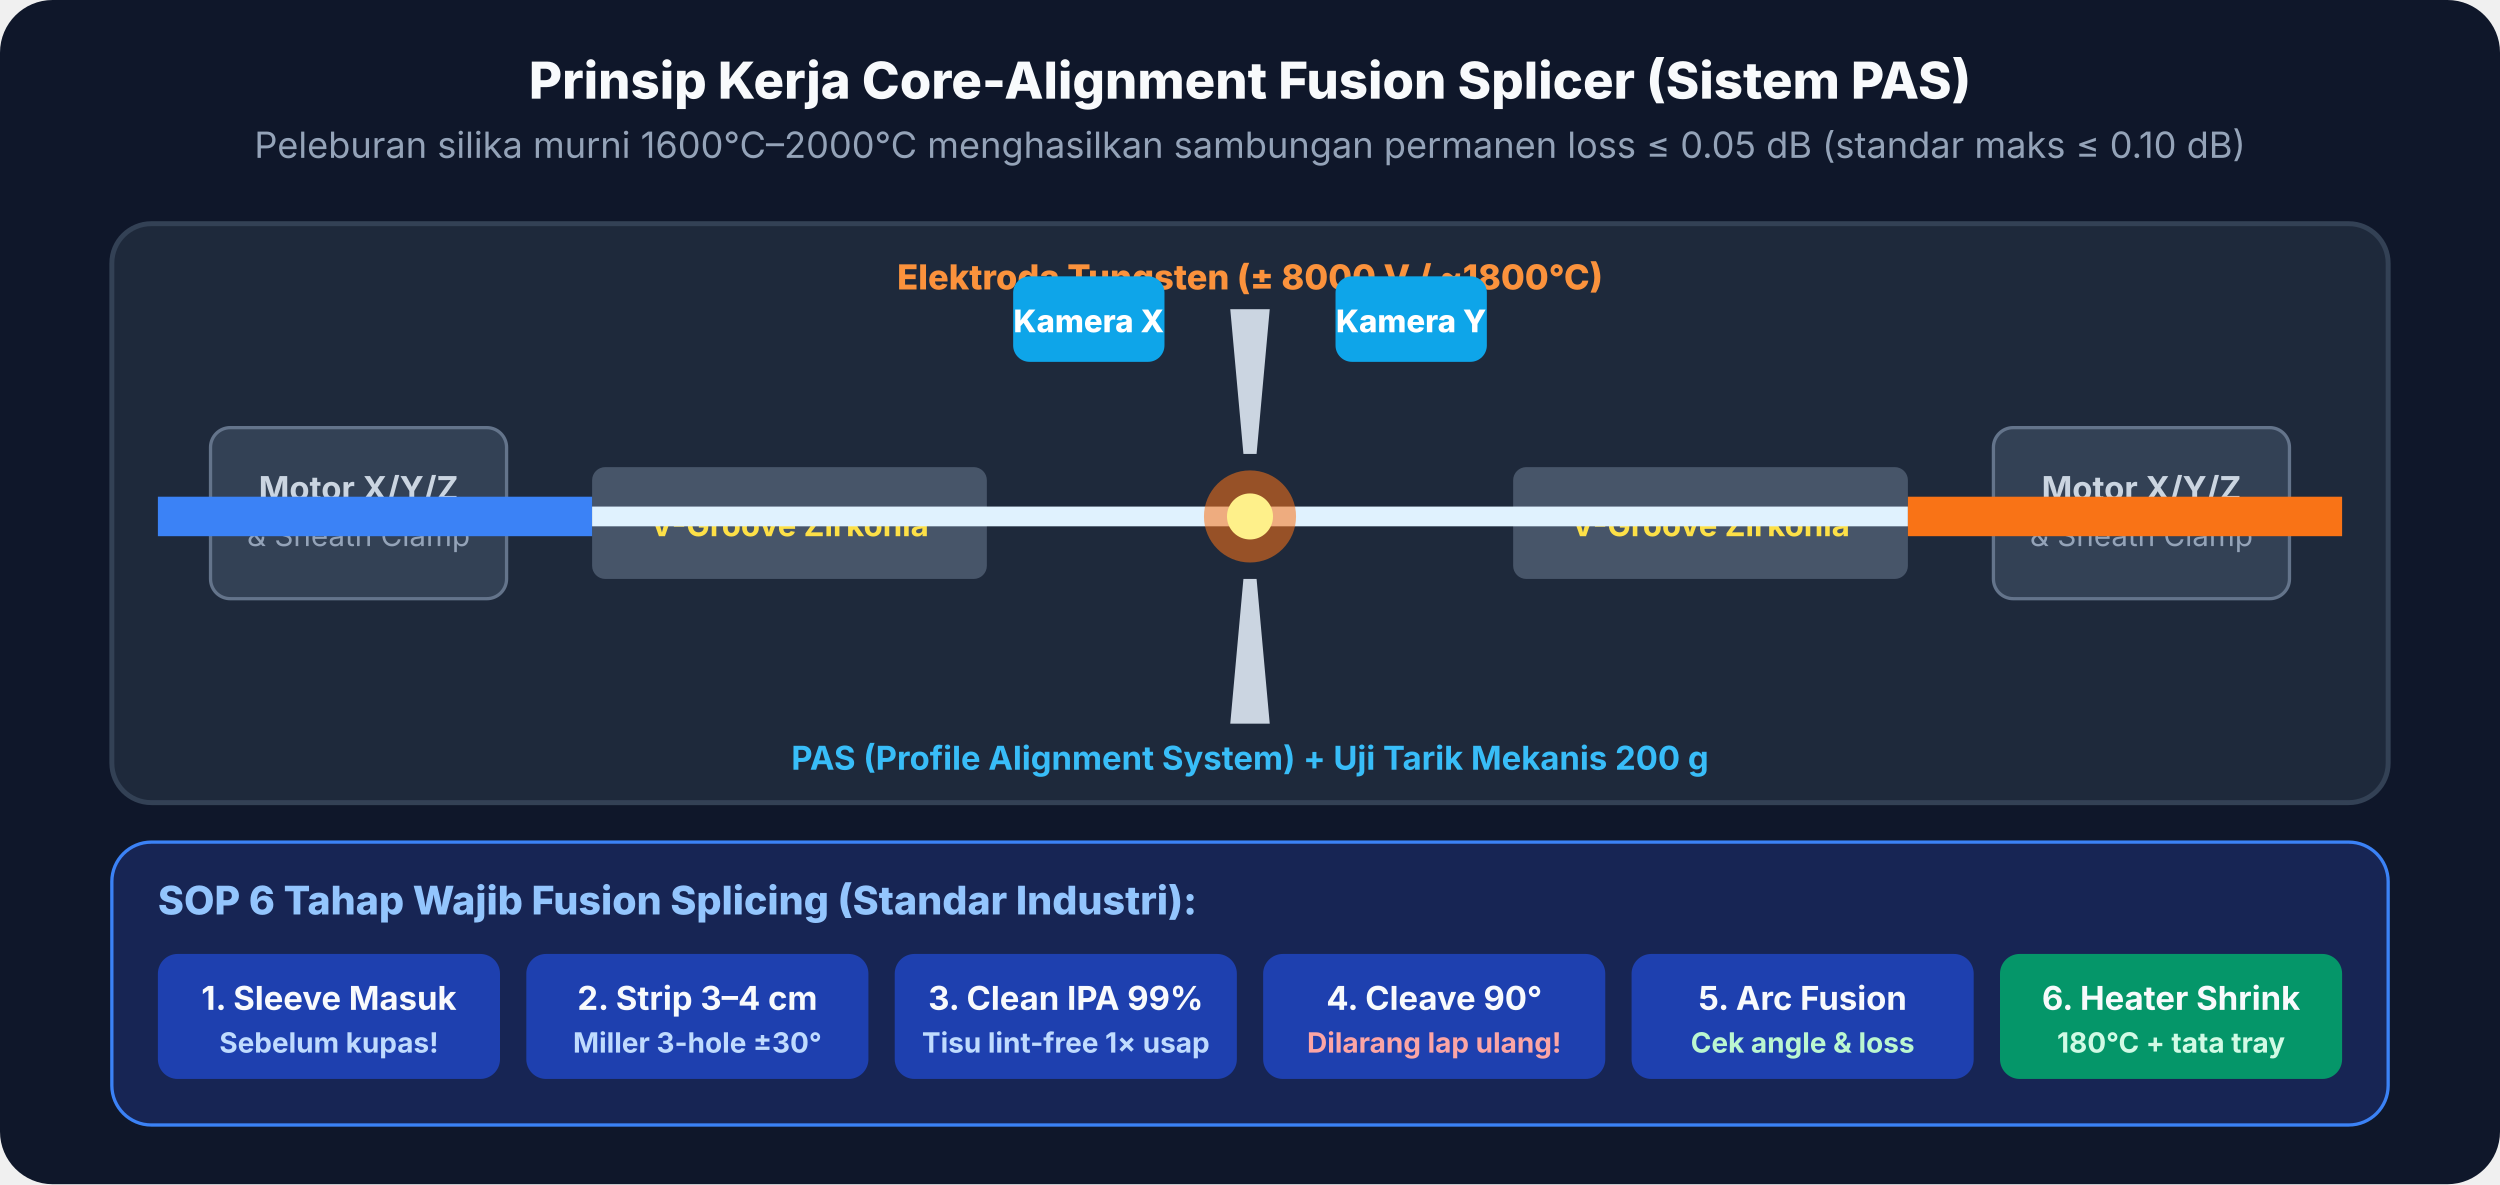
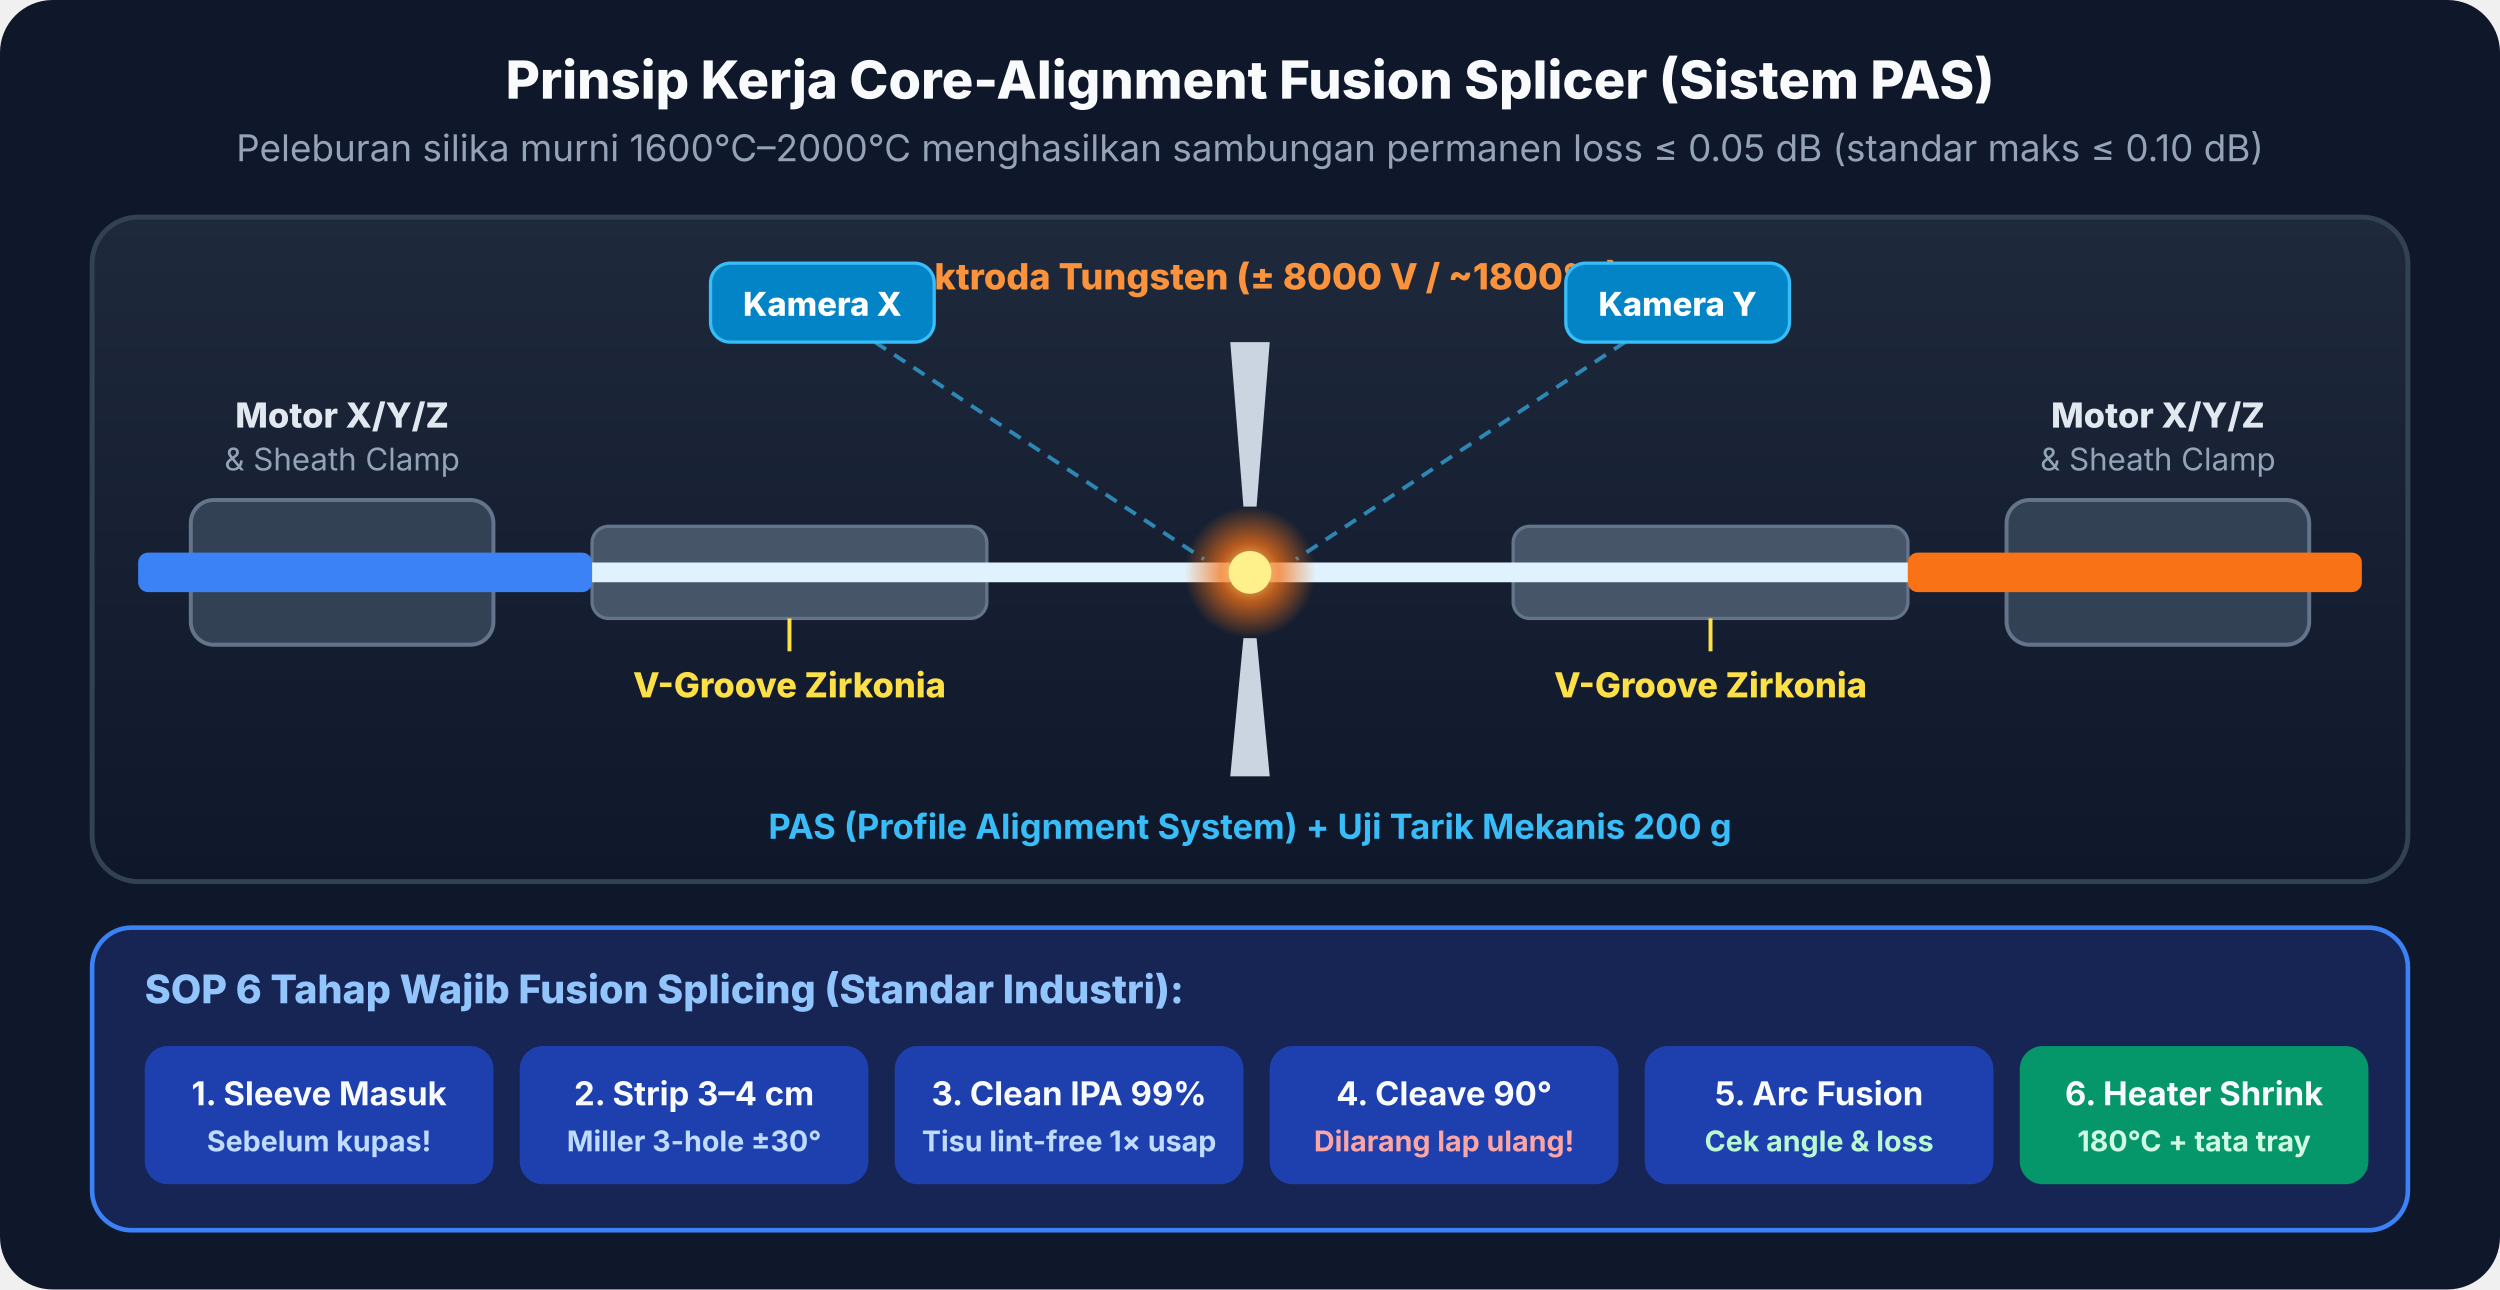
- <svg xmlns="http://www.w3.org/2000/svg" viewBox="0 0 760 360" font-family="Inter, 'Segoe UI', sans-serif">
-   <rect width="760" height="360" rx="16" fill="#0f172a" />
-   <text x="380" y="30" text-anchor="middle" font-size="15.5" font-weight="800" fill="#f8fafc">Prinsip Kerja Core-Alignment Fusion Splicer (Sistem PAS)</text>
-   <text x="380" y="48" text-anchor="middle" font-size="11" fill="#94a3b8">Peleburan silika murni 1600°C–2000°C menghasilkan sambungan permanen loss ≤ 0.05 dB (standar maks ≤ 0.10 dB)</text>
-   <rect x="34" y="68" width="692" height="176" rx="12" fill="#1e293b" stroke="#334155" stroke-width="1.5" />
-   <rect x="64" y="130" width="90" height="52" rx="6" fill="#334155" stroke="#64748b" />
-   <text x="109" y="152" text-anchor="middle" font-size="10" font-weight="700" fill="#cbd5e1">Motor X/Y/Z</text>
-   <text x="109" y="166" text-anchor="middle" font-size="9" fill="#94a3b8">&amp; Sheath Clamp</text>
-   <rect x="180" y="142" width="120" height="34" rx="4" fill="#475569" />
-   <text x="240" y="163" text-anchor="middle" font-size="9.5" font-weight="700" fill="#fde047">V-Groove Zirkonia</text>
-   <rect x="460" y="142" width="120" height="34" rx="4" fill="#475569" />
-   <text x="520" y="163" text-anchor="middle" font-size="9.5" font-weight="700" fill="#fde047">V-Groove Zirkonia</text>
-   <rect x="606" y="130" width="90" height="52" rx="6" fill="#334155" stroke="#64748b" />
-   <text x="651" y="152" text-anchor="middle" font-size="10" font-weight="700" fill="#cbd5e1">Motor X/Y/Z</text>
-   <text x="651" y="166" text-anchor="middle" font-size="9" fill="#94a3b8">&amp; Sheath Clamp</text>
-   <rect x="48" y="151" width="132" height="12" fill="#3b82f6" />
-   <rect x="180" y="154" width="194" height="6" fill="#e0f2fe" />
-   <rect x="386" y="154" width="194" height="6" fill="#e0f2fe" />
-   <rect x="580" y="151" width="132" height="12" fill="#f97316" />
-   <polygon points="374,94 386,94 382,138 378,138" fill="#cbd5e1" />
-   <polygon points="378,176 382,176 386,220 374,220" fill="#cbd5e1" />
-   <circle cx="380" cy="157" r="14" fill="#f97316" opacity="0.55" />
-   <circle cx="380" cy="157" r="7" fill="#fef08a" />
-   <text x="380" y="88" text-anchor="middle" font-size="10.5" font-weight="800" fill="#fb923c">Elektroda Tungsten (± 8000 V / ~1800°C)</text>
-   <rect x="308" y="84" width="46" height="26" rx="5" fill="#0ea5e9" />
-   <text x="331" y="101" text-anchor="middle" font-size="9.5" font-weight="800" fill="#fff">Kamera X</text>
-   <rect x="406" y="84" width="46" height="26" rx="5" fill="#0ea5e9" />
-   <text x="429" y="101" text-anchor="middle" font-size="9.5" font-weight="800" fill="#fff">Kamera Y</text>
-   <text x="380" y="234" text-anchor="middle" font-size="10" font-weight="700" fill="#38bdf8">PAS (Profile Alignment System) + Uji Tarik Mekanis 200 g</text>
-   <rect x="34" y="256" width="692" height="86" rx="12" fill="#172554" stroke="#3b82f6" />
-   <text x="48" y="278" font-size="12" font-weight="800" fill="#93c5fd">SOP 6 Tahap Wajib Fusion Splicing (Standar Industri):</text>
+ <svg xmlns="http://www.w3.org/2000/svg" viewBox="0 0 760 392" font-family="Inter, 'Segoe UI', sans-serif">
+   <defs>
+     <radialGradient id="arcGlow" cx="50%" cy="50%" r="50%">
+       <stop offset="0%" stop-color="#fef08a" stop-opacity="1" />
+       <stop offset="45%" stop-color="#f97316" stop-opacity="0.72" />
+       <stop offset="100%" stop-color="#f97316" stop-opacity="0" />
+     </radialGradient>
+     <linearGradient id="chamberBg" x1="0" y1="0" x2="0" y2="1">
+       <stop offset="0%" stop-color="#1e293b" />
+       <stop offset="100%" stop-color="#0f172a" />
+     </linearGradient>
+   </defs>
+   <rect width="760" height="392" rx="16" fill="#0f172a" />
+   <text x="380" y="30" text-anchor="middle" font-size="16" font-weight="800" fill="#f8fafc">Prinsip Kerja Core-Alignment Fusion Splicer (Sistem PAS)</text>
+   <text x="380" y="49" text-anchor="middle" font-size="11.2" fill="#94a3b8">Peleburan silika murni 1600°C–2000°C menghasilkan sambungan permanen loss ≤ 0.05 dB (standar maks ≤ 0.10 dB)</text>
+   <rect x="28" y="66" width="704" height="202" rx="14" fill="url(#chamberBg)" stroke="#334155" stroke-width="1.5" />
+   <text x="380" y="88" text-anchor="middle" font-size="11" font-weight="800" fill="#fb923c">Elektroda Tungsten (± 8000 V / ~1800°C)</text>
+   <rect x="216" y="80" width="68" height="24" rx="6" fill="#0284c7" stroke="#38bdf8" stroke-width="1" />
+   <text x="250" y="96" text-anchor="middle" font-size="10" font-weight="800" fill="#ffffff">Kamera X</text>
+   <line x1="266" y1="104" x2="366" y2="170" stroke="#38bdf8" stroke-width="1.2" stroke-dasharray="4 3" opacity="0.65" />
+   <rect x="476" y="80" width="68" height="24" rx="6" fill="#0284c7" stroke="#38bdf8" stroke-width="1" />
+   <text x="510" y="96" text-anchor="middle" font-size="10" font-weight="800" fill="#ffffff">Kamera Y</text>
+   <line x1="494" y1="104" x2="394" y2="170" stroke="#38bdf8" stroke-width="1.2" stroke-dasharray="4 3" opacity="0.65" />
+   <text x="104" y="130" text-anchor="middle" font-size="10.5" font-weight="800" fill="#e2e8f0">Motor X/Y/Z</text>
+   <text x="104" y="143" text-anchor="middle" font-size="9.5" fill="#94a3b8">&amp; Sheath Clamp</text>
+   <text x="656" y="130" text-anchor="middle" font-size="10.5" font-weight="800" fill="#e2e8f0">Motor X/Y/Z</text>
+   <text x="656" y="143" text-anchor="middle" font-size="9.5" fill="#94a3b8">&amp; Sheath Clamp</text>
+   <rect x="58" y="152" width="92" height="44" rx="7" fill="#334155" stroke="#64748b" stroke-width="1.2" />
+   <rect x="610" y="152" width="92" height="44" rx="7" fill="#334155" stroke="#64748b" stroke-width="1.2" />
+   <rect x="180" y="160" width="120" height="28" rx="5" fill="#475569" stroke="#64748b" stroke-width="1" />
+   <rect x="460" y="160" width="120" height="28" rx="5" fill="#475569" stroke="#64748b" stroke-width="1" />
+   <line x1="240" y1="188" x2="240" y2="198" stroke="#fde047" stroke-width="1.2" />
+   <text x="240" y="212" text-anchor="middle" font-size="10.5" font-weight="800" fill="#fde047">V-Groove Zirkonia</text>
+   <line x1="520" y1="188" x2="520" y2="198" stroke="#fde047" stroke-width="1.2" />
+   <text x="520" y="212" text-anchor="middle" font-size="10.5" font-weight="800" fill="#fde047">V-Groove Zirkonia</text>
+   <rect x="42" y="168" width="138" height="12" rx="3" fill="#3b82f6" />
+   <rect x="180" y="171" width="194" height="6" fill="#e0f2fe" />
+   <rect x="386" y="171" width="194" height="6" fill="#e0f2fe" />
+   <rect x="580" y="168" width="138" height="12" rx="3" fill="#f97316" />
+   <polygon points="374,104 386,104 382,154 378,154" fill="#cbd5e1" />
+   <polygon points="378,194 382,194 386,236 374,236" fill="#cbd5e1" />
+   <circle cx="380" cy="174" r="20" fill="url(#arcGlow)" />
+   <circle cx="380" cy="174" r="6.5" fill="#fef08a" />
+   <text x="380" y="255" text-anchor="middle" font-size="10.5" font-weight="700" fill="#38bdf8">PAS (Profile Alignment System) + Uji Tarik Mekanis 200 g</text>
+   <rect x="28" y="282" width="704" height="92" rx="12" fill="#172554" stroke="#3b82f6" stroke-width="1.4" />
+   <text x="44" y="305" font-size="12" font-weight="800" fill="#93c5fd">SOP 6 Tahap Wajib Fusion Splicing (Standar Industri):</text>
  <g font-size="10" font-weight="700" fill="#f8fafc">
-     <rect x="48" y="290" width="104" height="38" rx="6" fill="#1e40af" />
-     <text x="100" y="307" text-anchor="middle">1. Sleeve Masuk</text>
-     <text x="100" y="320" text-anchor="middle" font-size="8.5" fill="#bfdbfe">Sebelum kupas!</text>
-     <rect x="160" y="290" width="104" height="38" rx="6" fill="#1e40af" />
-     <text x="212" y="307" text-anchor="middle">2. Strip 3–4 cm</text>
-     <text x="212" y="320" text-anchor="middle" font-size="8.5" fill="#bfdbfe">Miller 3-hole ±30°</text>
-     <rect x="272" y="290" width="104" height="38" rx="6" fill="#1e40af" />
-     <text x="324" y="307" text-anchor="middle">3. Clean IPA 99%</text>
-     <text x="324" y="320" text-anchor="middle" font-size="8.5" fill="#bfdbfe">Tisu lint-free 1× usap</text>
-     <rect x="384" y="290" width="104" height="38" rx="6" fill="#1e40af" />
-     <text x="436" y="307" text-anchor="middle">4. Cleave 90°</text>
-     <text x="436" y="320" text-anchor="middle" font-size="8.5" fill="#fca5a5">Dilarang lap ulang!</text>
-     <rect x="496" y="290" width="104" height="38" rx="6" fill="#1e40af" />
-     <text x="548" y="307" text-anchor="middle">5. Arc Fusion</text>
-     <text x="548" y="320" text-anchor="middle" font-size="8.5" fill="#bbf7d0">Cek angle &amp; loss</text>
-     <rect x="608" y="290" width="104" height="38" rx="6" fill="#059669" />
-     <text x="660" y="307" text-anchor="middle">6. Heater Shrink</text>
-     <text x="660" y="320" text-anchor="middle" font-size="8.5" fill="#d1fae5">180°C + tata tray</text>
+     <rect x="44" y="318" width="106" height="42" rx="7" fill="#1e40af" />
+     <text x="97" y="336" text-anchor="middle">1. Sleeve Masuk</text>
+     <text x="97" y="350" text-anchor="middle" font-size="8.7" fill="#bfdbfe">Sebelum kupas!</text>
+     <rect x="158" y="318" width="106" height="42" rx="7" fill="#1e40af" />
+     <text x="211" y="336" text-anchor="middle">2. Strip 3–4 cm</text>
+     <text x="211" y="350" text-anchor="middle" font-size="8.7" fill="#bfdbfe">Miller 3-hole ±30°</text>
+     <rect x="272" y="318" width="106" height="42" rx="7" fill="#1e40af" />
+     <text x="325" y="336" text-anchor="middle">3. Clean IPA 99%</text>
+     <text x="325" y="350" text-anchor="middle" font-size="8.7" fill="#bfdbfe">Tisu lint-free 1× usap</text>
+     <rect x="386" y="318" width="106" height="42" rx="7" fill="#1e40af" />
+     <text x="439" y="336" text-anchor="middle">4. Cleave 90°</text>
+     <text x="439" y="350" text-anchor="middle" font-size="8.7" fill="#fca5a5">Dilarang lap ulang!</text>
+     <rect x="500" y="318" width="106" height="42" rx="7" fill="#1e40af" />
+     <text x="553" y="336" text-anchor="middle">5. Arc Fusion</text>
+     <text x="553" y="350" text-anchor="middle" font-size="8.7" fill="#bbf7d0">Cek angle &amp; loss</text>
+     <rect x="614" y="318" width="106" height="42" rx="7" fill="#059669" />
+     <text x="667" y="336" text-anchor="middle">6. Heater Shrink</text>
+     <text x="667" y="350" text-anchor="middle" font-size="8.7" fill="#d1fae5">180°C + tata tray</text>
  </g>
</svg>
